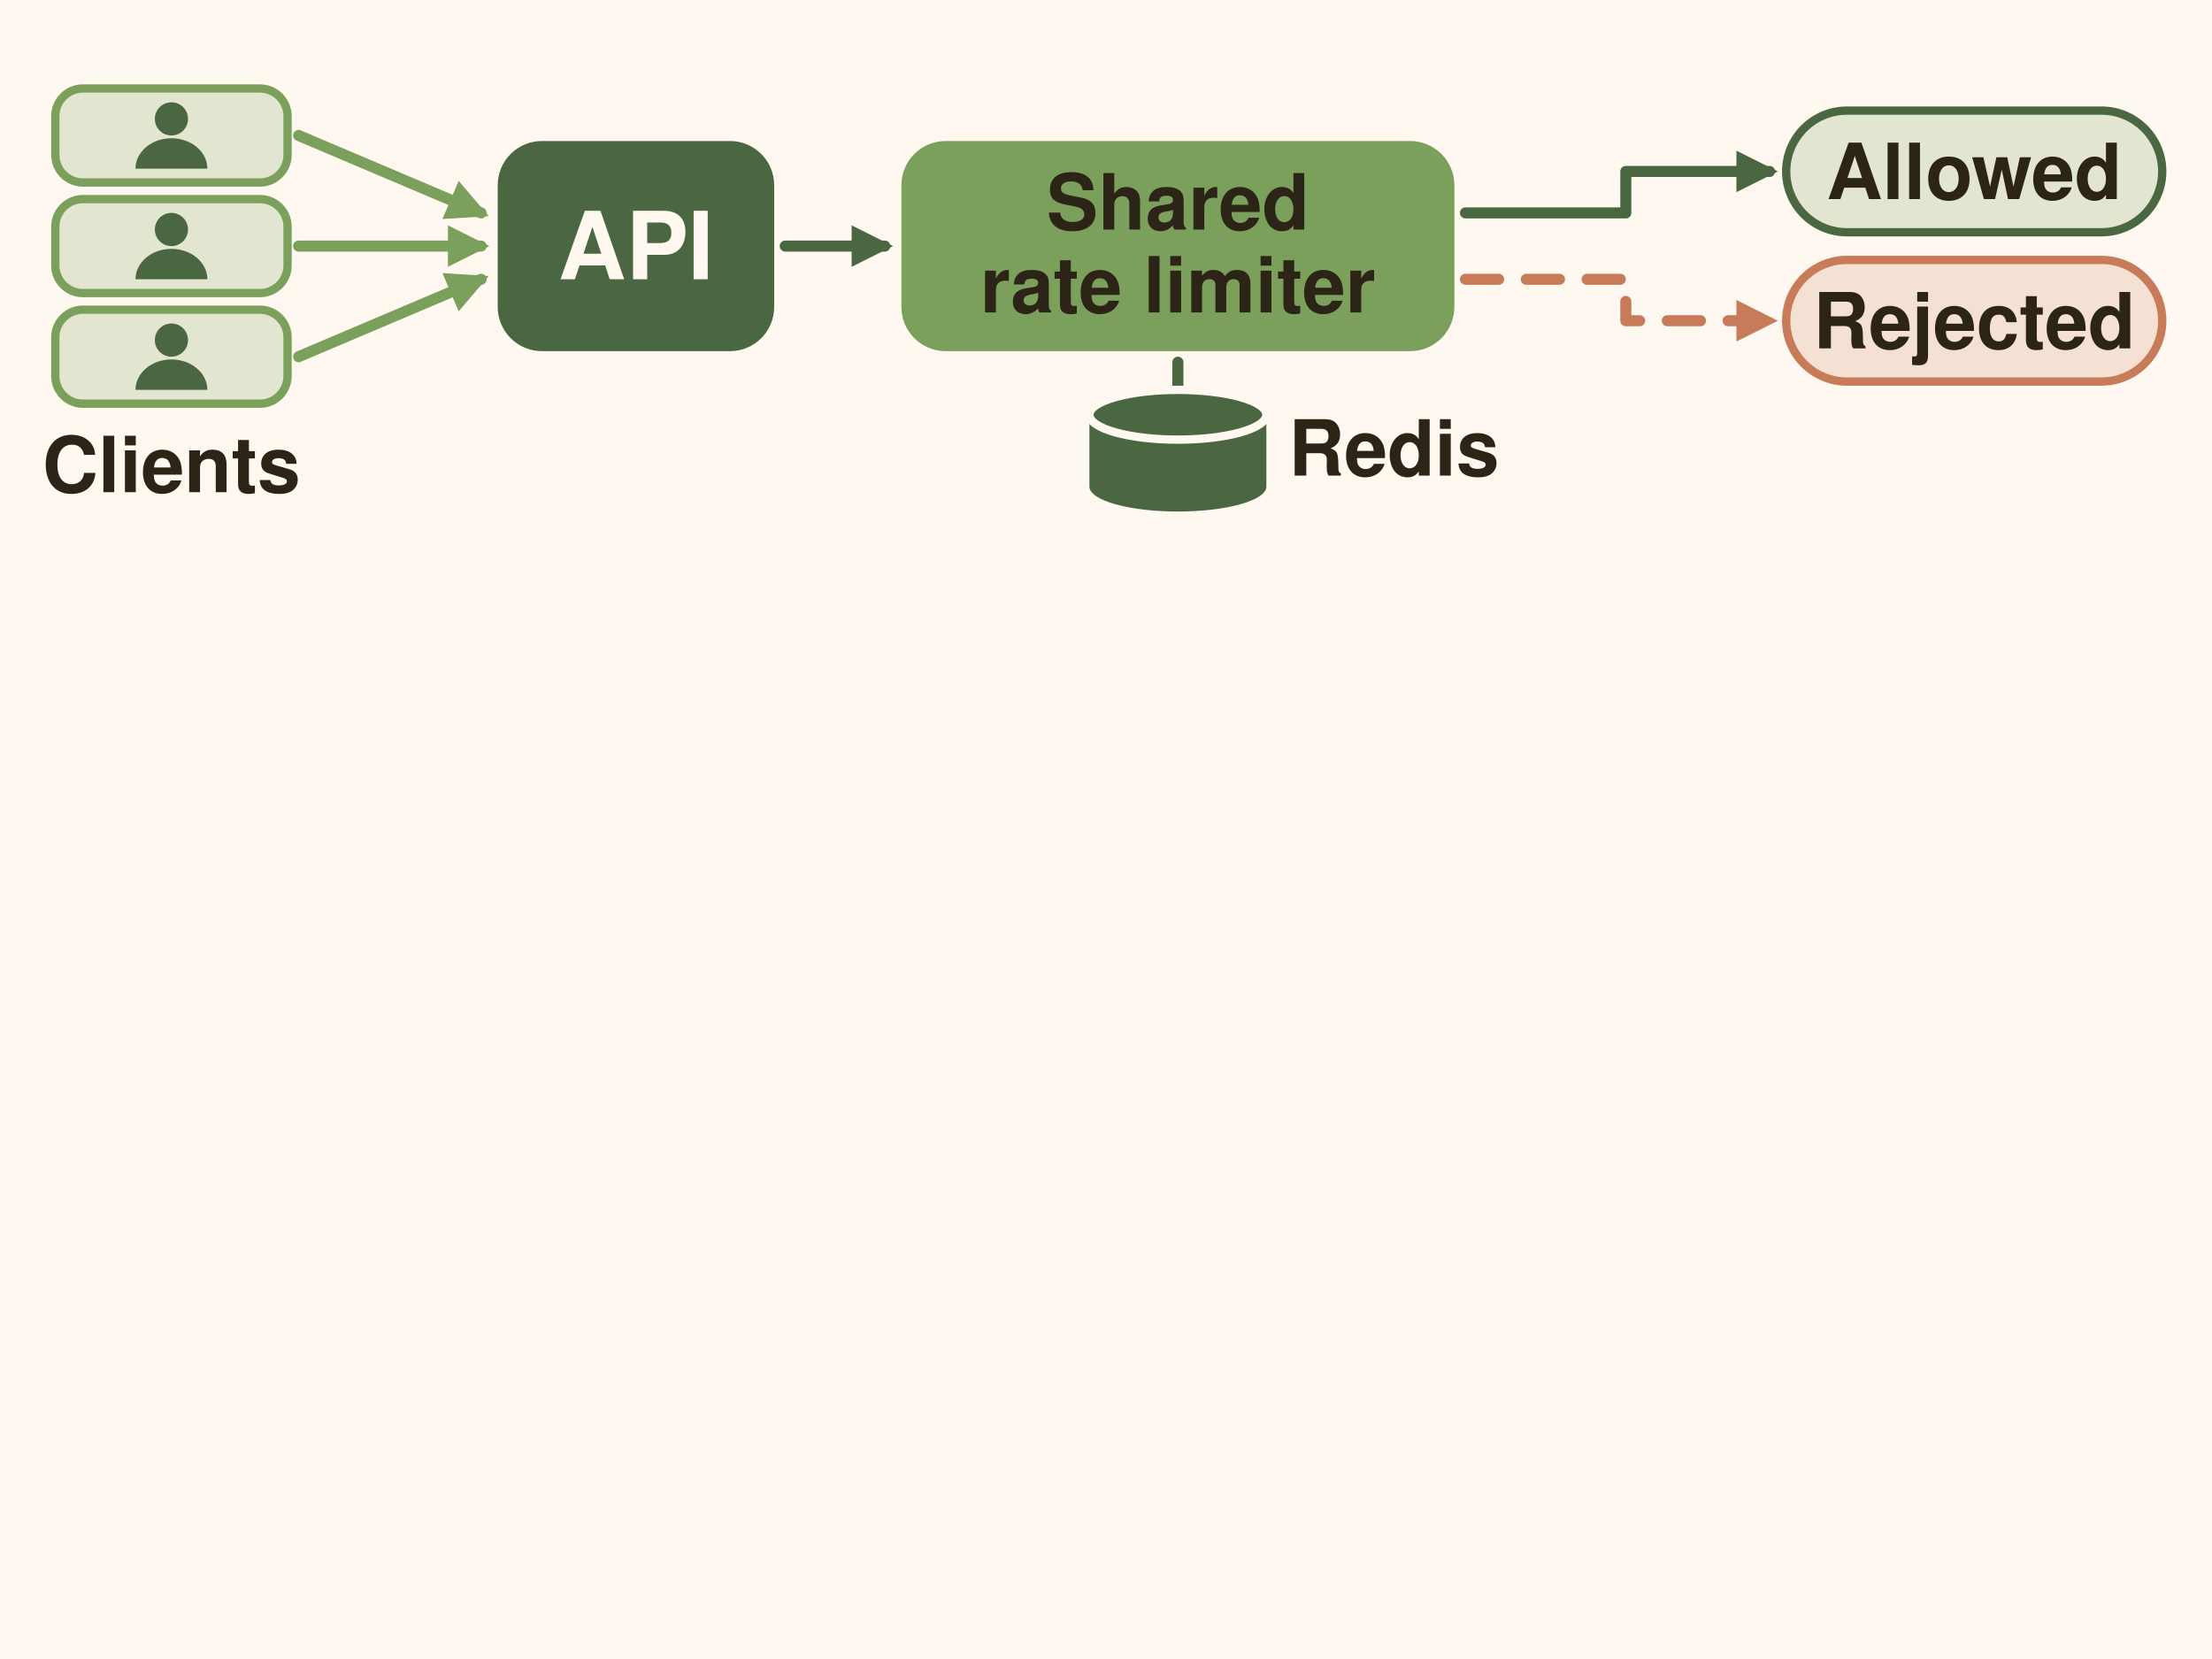
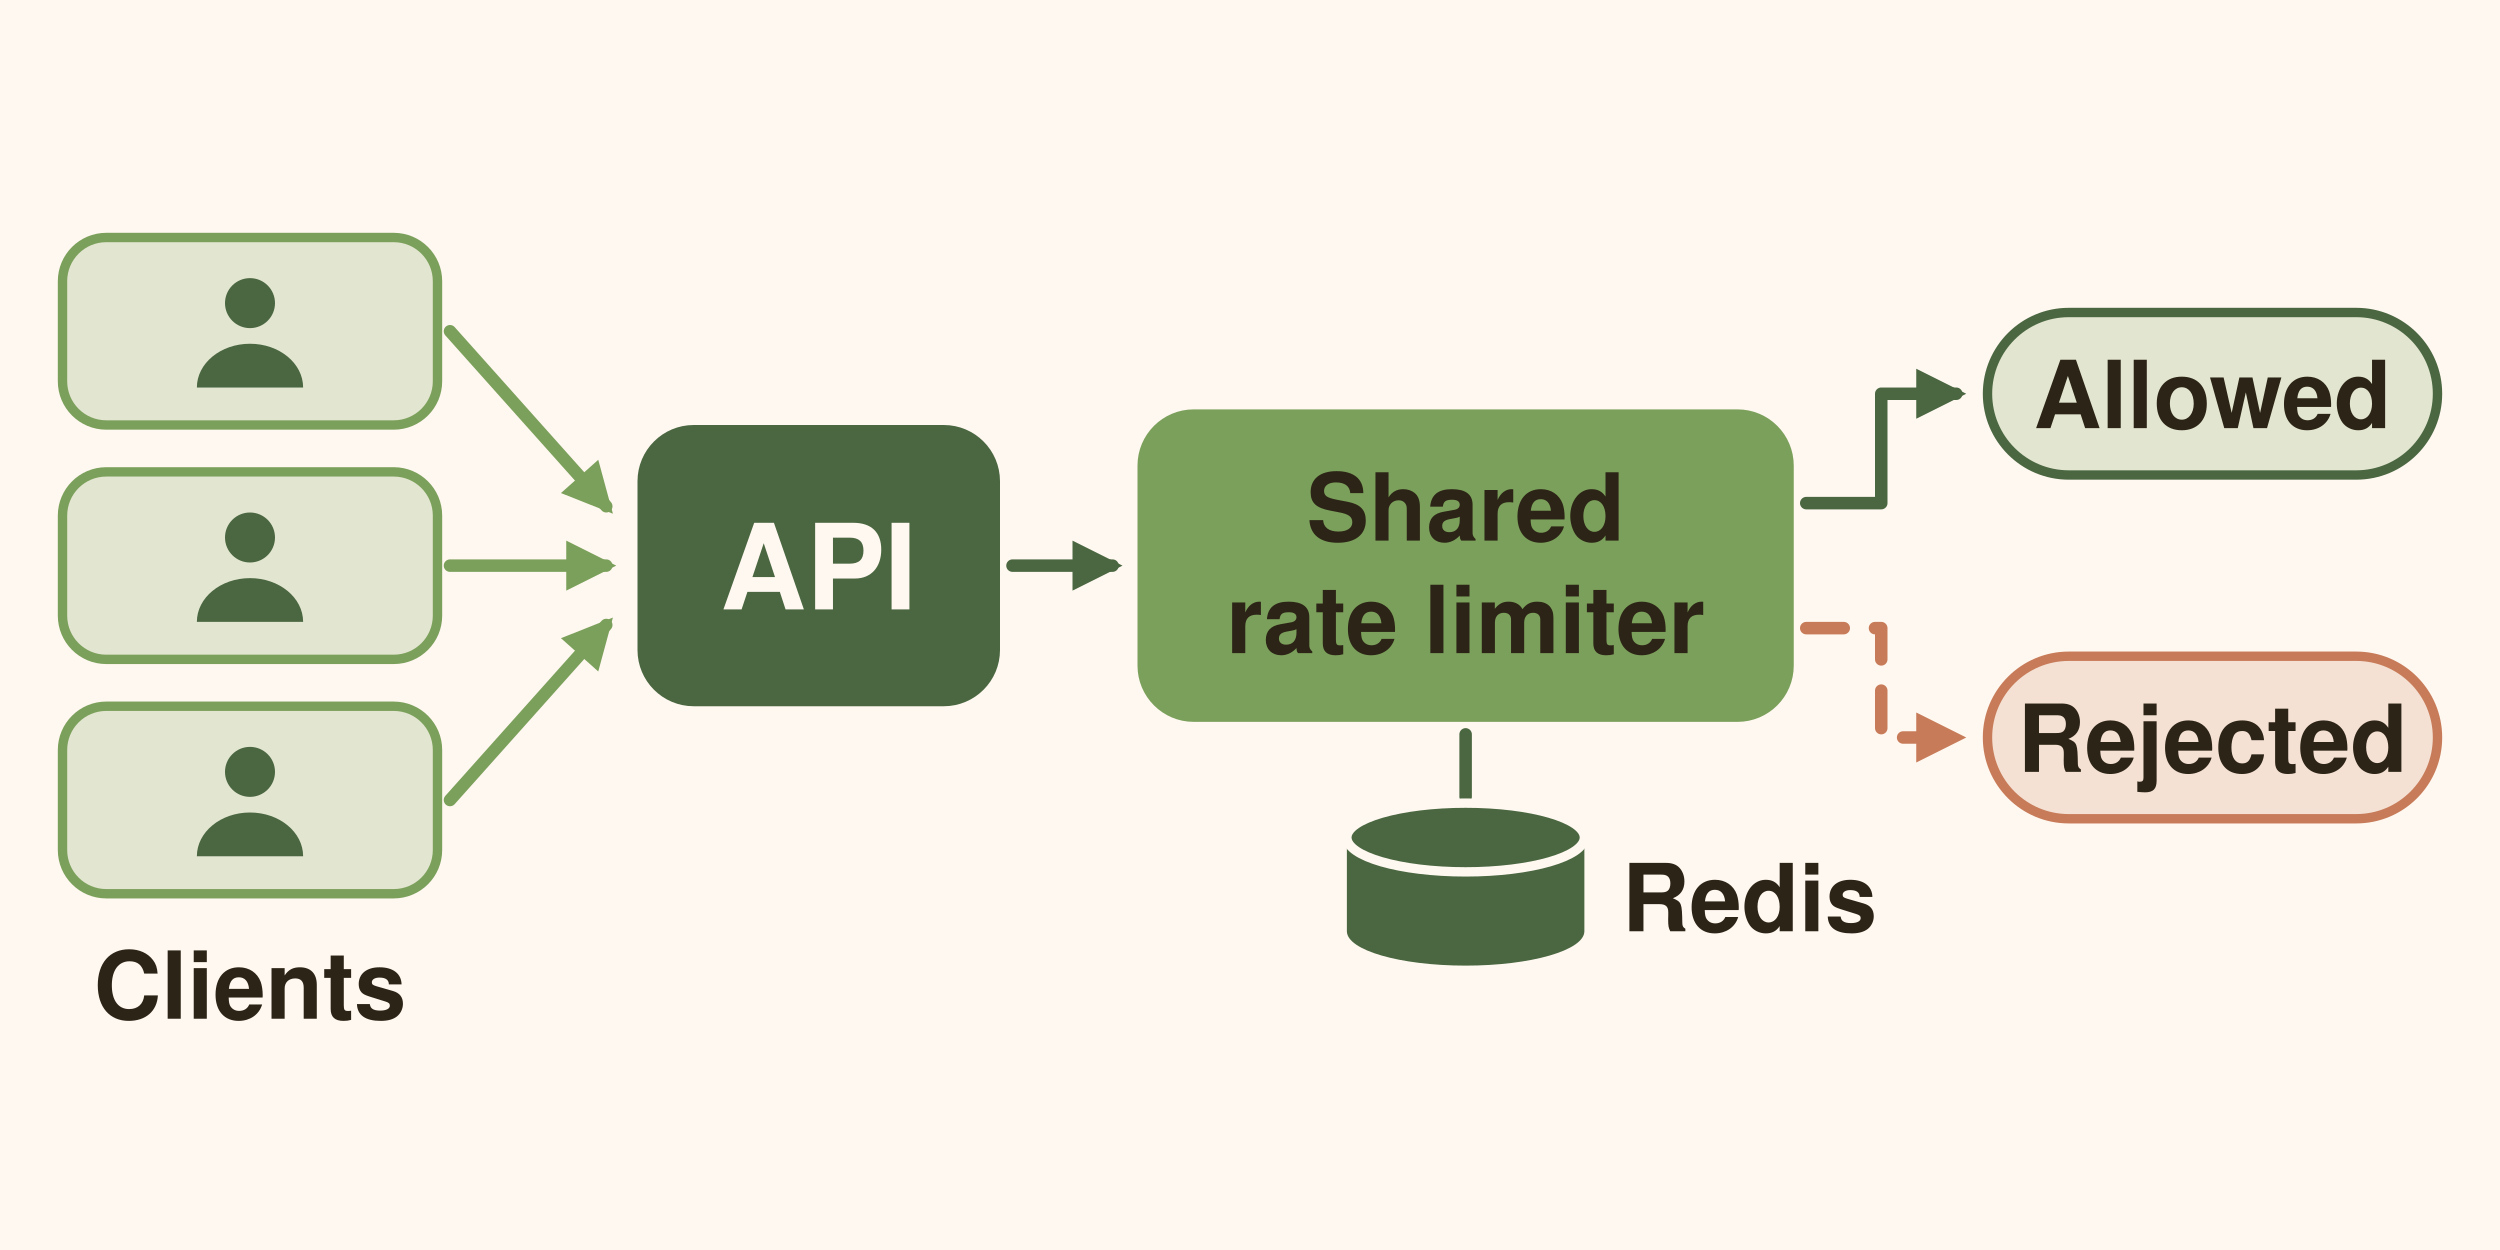
- <svg xmlns="http://www.w3.org/2000/svg" width="800" height="600" viewBox="0 0 800 600" role="img" aria-labelledby="title desc">
+ <svg xmlns="http://www.w3.org/2000/svg" width="800" height="400" viewBox="4 4 800 400" role="img" aria-labelledby="title desc">
  <defs>
-     <marker id="arrow-sage" viewBox="0 0 10 10" refX="8" refY="5" markerUnits="userSpaceOnUse" markerWidth="15" markerHeight="15" orient="auto-start-reverse">
+     <marker id="arrow-sage" viewBox="0 0 10 10" refX="8" refY="5" markerUnits="userSpaceOnUse" markerWidth="16" markerHeight="16" orient="auto-start-reverse">
      <path d="M0 0 L10 5 L0 10 z" fill="#7BA05B" />
    </marker>
-     <marker id="arrow-green" viewBox="0 0 10 10" refX="8" refY="5" markerUnits="userSpaceOnUse" markerWidth="15" markerHeight="15" orient="auto-start-reverse">
+     <marker id="arrow-green" viewBox="0 0 10 10" refX="8" refY="5" markerUnits="userSpaceOnUse" markerWidth="16" markerHeight="16" orient="auto-start-reverse">
      <path d="M0 0 L10 5 L0 10 z" fill="#4A6741" />
    </marker>
-     <marker id="arrow-maple" viewBox="0 0 10 10" refX="8" refY="5" markerUnits="userSpaceOnUse" markerWidth="15" markerHeight="15" orient="auto-start-reverse">
+     <marker id="arrow-maple" viewBox="0 0 10 10" refX="8" refY="5" markerUnits="userSpaceOnUse" markerWidth="16" markerHeight="16" orient="auto-start-reverse">
      <path d="M0 0 L10 5 L0 10 z" fill="#C77B58" />
    </marker>
  </defs>
-   <rect width="800" height="600" fill="#FFF8F0" />
-   <g font-family="-apple-system, BlinkMacSystemFont, 'Segoe UI', Helvetica, Arial, sans-serif" font-size="28" font-weight="600" text-anchor="middle">
+   <rect x="4" y="4" width="800" height="400" fill="#FFF8F0" />
+   <g font-family="-apple-system, BlinkMacSystemFont, 'Segoe UI', Helvetica, Arial, sans-serif" font-size="30" font-weight="600" text-anchor="middle">
    <g fill="#7BA05B" fill-opacity="0.22" stroke="#7BA05B" stroke-width="3">
-       <rect x="20" y="32" width="84" height="34" rx="10" />
-       <rect x="20" y="72" width="84" height="34" rx="10" />
-       <rect x="20" y="112" width="84" height="34" rx="10" />
+       <rect x="24" y="80" width="120" height="60" rx="14" />
+       <rect x="24" y="155" width="120" height="60" rx="14" />
+       <rect x="24" y="230" width="120" height="60" rx="14" />
    </g>
    <g fill="#4A6741">
-       <circle cx="62" cy="43" r="6" />
-       <path d="M49 61 a13 11 0 0 1 26 0 z" />
-       <circle cx="62" cy="83" r="6" />
-       <path d="M49 101 a13 11 0 0 1 26 0 z" />
-       <circle cx="62" cy="123" r="6" />
-       <path d="M49 141 a13 11 0 0 1 26 0 z" />
+       <circle cx="84" cy="101" r="8" />
+       <path d="M67 128 a17 14 0 0 1 34 0 z" />
+       <circle cx="84" cy="176" r="8" />
+       <path d="M67 203 a17 14 0 0 1 34 0 z" />
+       <circle cx="84" cy="251" r="8" />
+       <path d="M67 278 a17 14 0 0 1 34 0 z" />
    </g>
-     <text x="62" y="178" fill="#2C2416">Clients</text>
+     <text x="84" y="330" fill="#2C2416">Clients</text>
    <g fill="none" stroke="#7BA05B" stroke-width="4" stroke-linecap="round" stroke-linejoin="round">
-       <path d="M108 49 L174 77" marker-end="url(#arrow-sage)" />
-       <path d="M108 89 L174 89" marker-end="url(#arrow-sage)" />
-       <path d="M108 129 L174 101" marker-end="url(#arrow-sage)" />
+       <path d="M148 110 L198 166" marker-end="url(#arrow-sage)" />
+       <path d="M148 185 L198 185" marker-end="url(#arrow-sage)" />
+       <path d="M148 260 L198 204" marker-end="url(#arrow-sage)" />
    </g>
-     <rect x="180" y="51" width="100" height="76" rx="16" fill="#4A6741" />
-     <text x="230" y="101" fill="#FFF8F0" font-size="34" font-weight="700">API</text>
-     <path d="M284 89 H320" fill="none" stroke="#4A6741" stroke-width="4" stroke-linecap="round" marker-end="url(#arrow-green)" />
-     <rect x="326" y="51" width="200" height="76" rx="16" fill="#7BA05B" />
-     <text x="426" y="83" fill="#2C2416">Shared</text>
-     <text x="426" y="113" fill="#2C2416">rate limiter</text>
-     <path d="M426 131 V146" fill="none" stroke="#4A6741" stroke-width="4" stroke-linecap="round" />
-     <path d="M394 150 V176 a32 9 0 0 0 64 0 V150 z" fill="#4A6741" />
-     <ellipse cx="426" cy="150" rx="32" ry="9" fill="#4A6741" stroke="#FFF8F0" stroke-width="3" />
-     <text x="466" y="172" text-anchor="start" fill="#2C2416">Redis</text>
-     <path d="M530 77 H588 V62 H640" fill="none" stroke="#4A6741" stroke-width="4" stroke-linecap="round" stroke-linejoin="round" marker-end="url(#arrow-green)" />
-     <rect x="646" y="40" width="136" height="44" rx="22" fill="#7BA05B" fill-opacity="0.22" stroke="#4A6741" stroke-width="3" />
-     <text x="714" y="72" fill="#2C2416">Allowed</text>
-     <path d="M530 101 H588 V116 H640" fill="none" stroke="#C77B58" stroke-width="4" stroke-linecap="round" stroke-linejoin="round" stroke-dasharray="12 10" marker-end="url(#arrow-maple)" />
-     <rect x="646" y="94" width="136" height="44" rx="22" fill="#C77B58" fill-opacity="0.18" stroke="#C77B58" stroke-width="3" />
-     <text x="714" y="126" fill="#2C2416">Rejected</text>
+     <rect x="208" y="140" width="116" height="90" rx="18" fill="#4A6741" />
+     <text x="266" y="199" fill="#FFF8F0" font-size="38" font-weight="700">API</text>
+     <path d="M328 185 H360" fill="none" stroke="#4A6741" stroke-width="4" stroke-linecap="round" marker-end="url(#arrow-green)" />
+     <rect x="368" y="135" width="210" height="100" rx="18" fill="#7BA05B" />
+     <text x="473" y="177" fill="#2C2416">Shared</text>
+     <text x="473" y="213" fill="#2C2416">rate limiter</text>
+     <path d="M473 239 V259" fill="none" stroke="#4A6741" stroke-width="4" stroke-linecap="round" />
+     <path d="M435 272 V302 a38 11 0 0 0 76 0 V272 z" fill="#4A6741" />
+     <ellipse cx="473" cy="272" rx="38" ry="11" fill="#4A6741" stroke="#FFF8F0" stroke-width="3" />
+     <text x="523" y="302" text-anchor="start" fill="#2C2416">Redis</text>
+     <path d="M582 165 H606 V130 H630" fill="none" stroke="#4A6741" stroke-width="4" stroke-linecap="round" stroke-linejoin="round" marker-end="url(#arrow-green)" />
+     <rect x="640" y="104" width="144" height="52" rx="26" fill="#7BA05B" fill-opacity="0.22" stroke="#4A6741" stroke-width="3" />
+     <text x="712" y="141" fill="#2C2416">Allowed</text>
+     <path d="M582 205 H606 V240 H630" fill="none" stroke="#C77B58" stroke-width="4" stroke-linecap="round" stroke-linejoin="round" stroke-dasharray="12 10" marker-end="url(#arrow-maple)" />
+     <rect x="640" y="214" width="144" height="52" rx="26" fill="#C77B58" fill-opacity="0.18" stroke="#C77B58" stroke-width="3" />
+     <text x="712" y="251" fill="#2C2416">Rejected</text>
  </g>
</svg>
